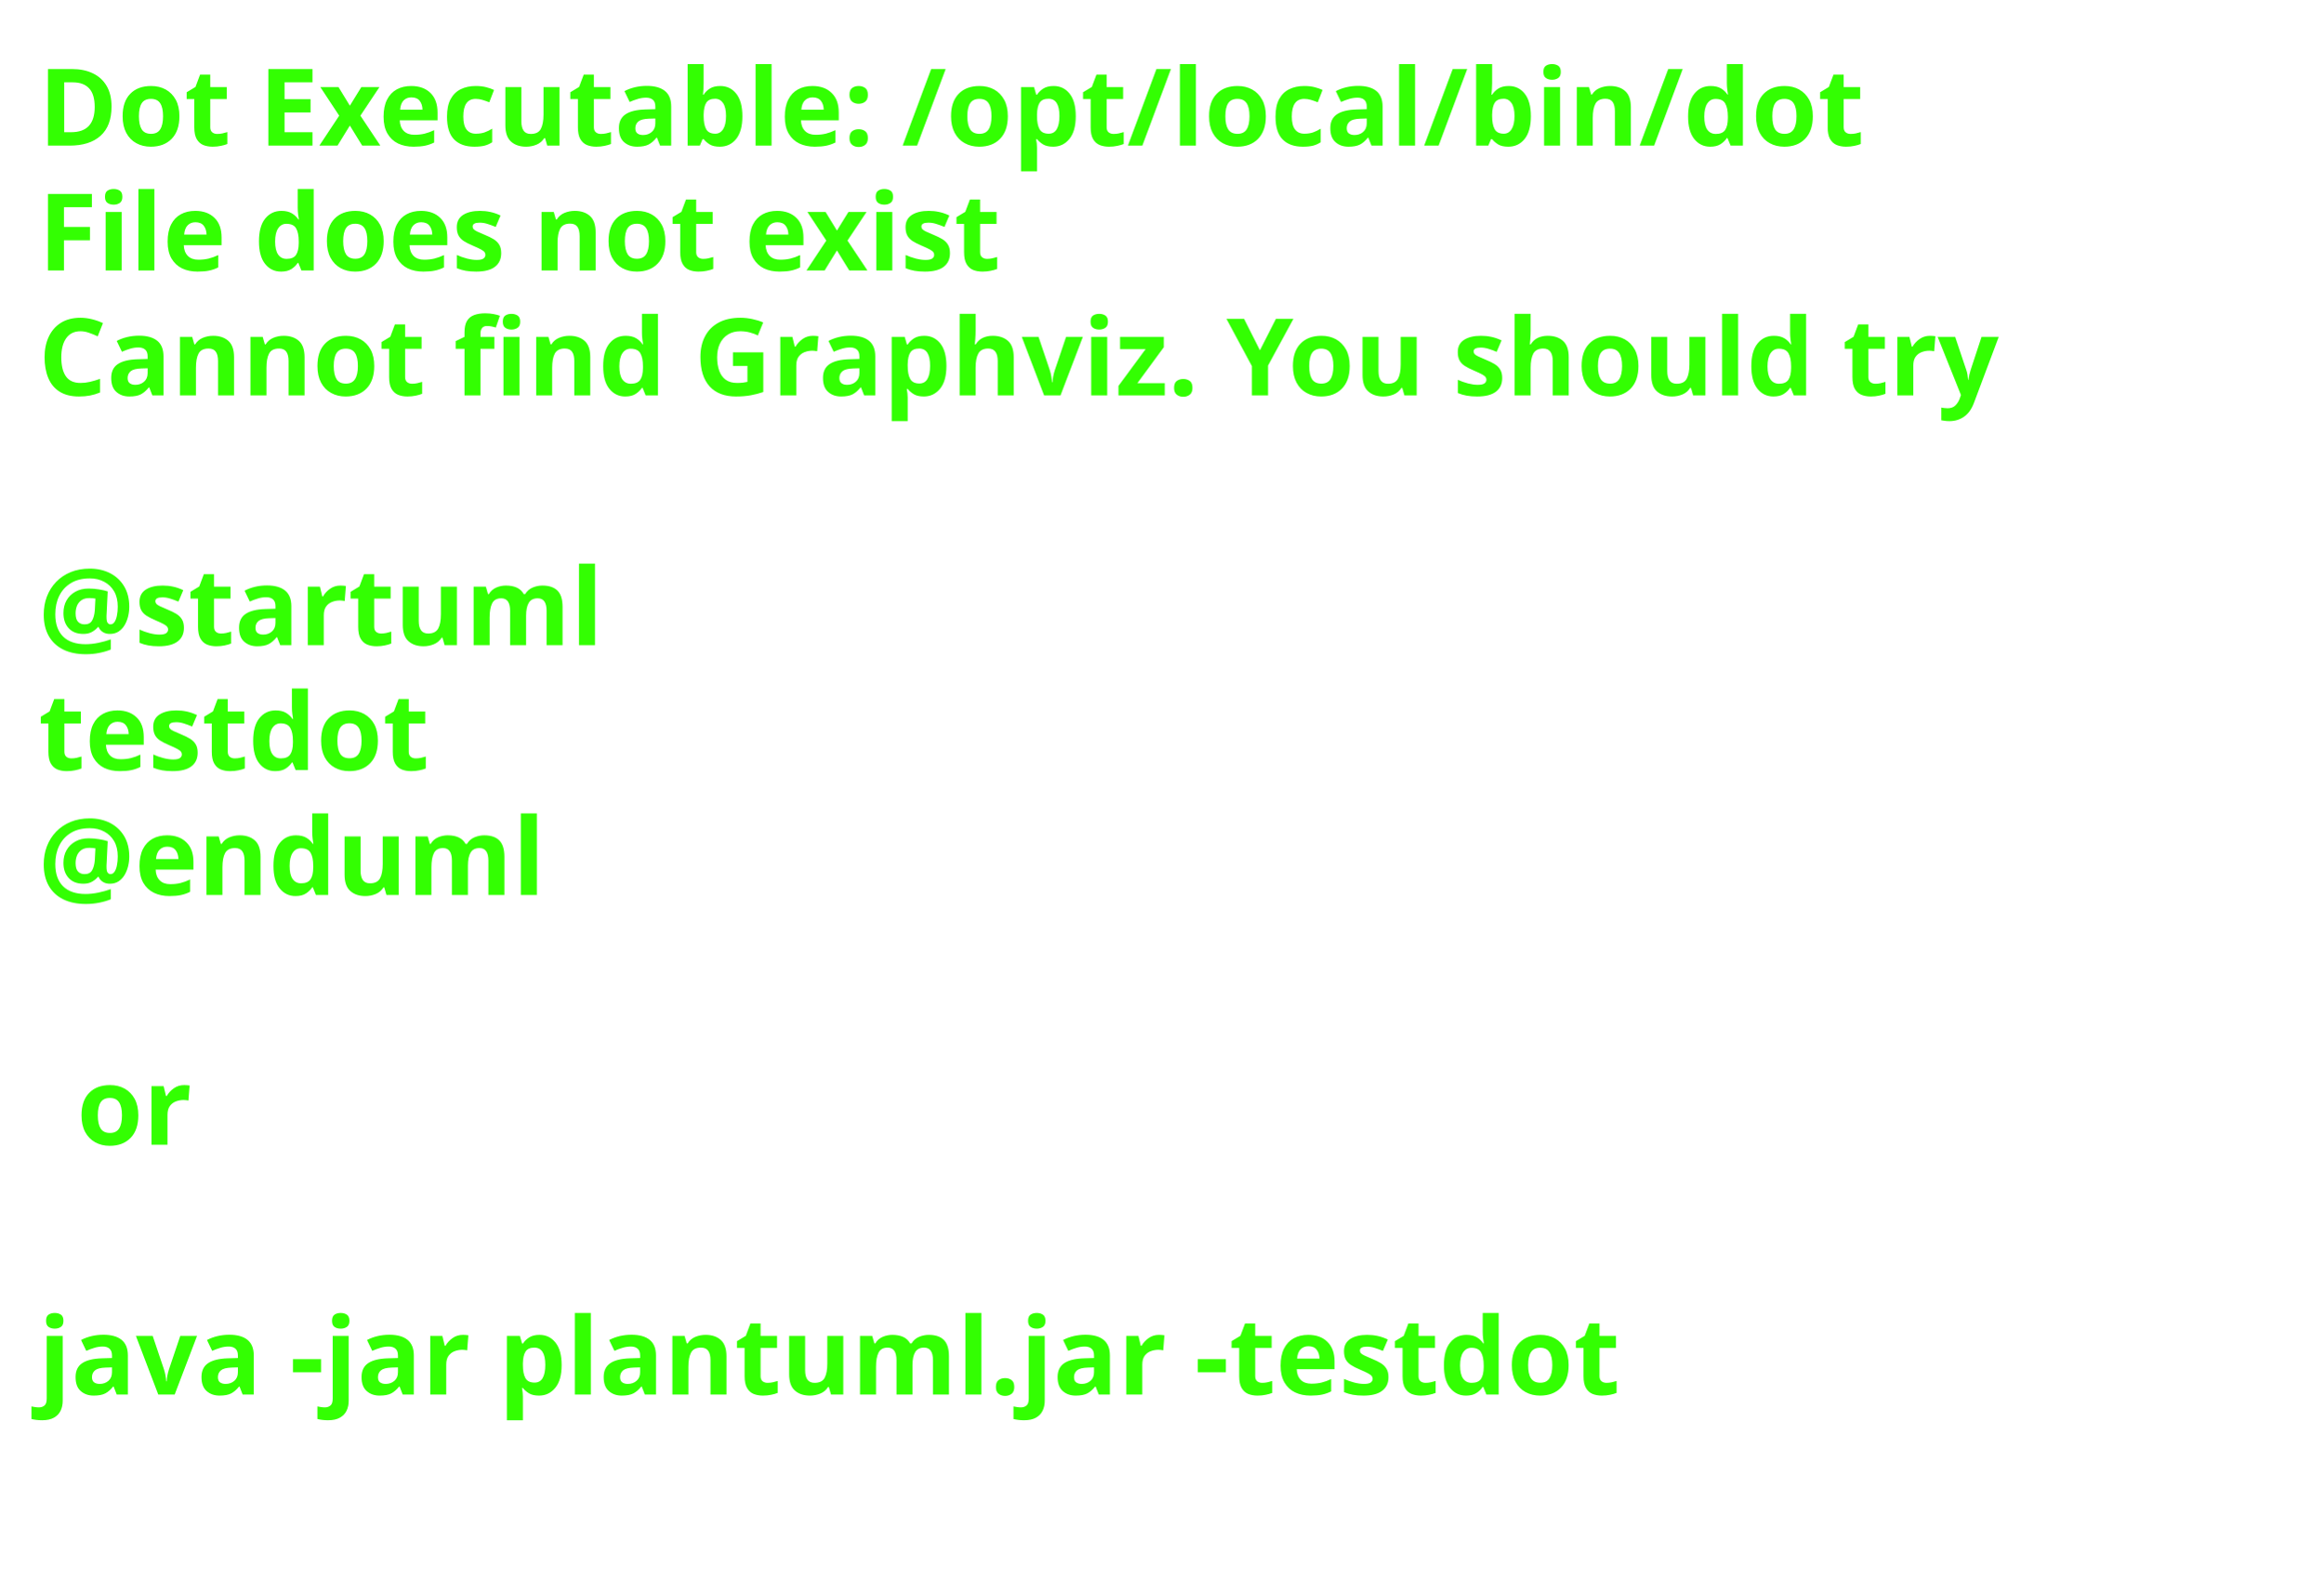
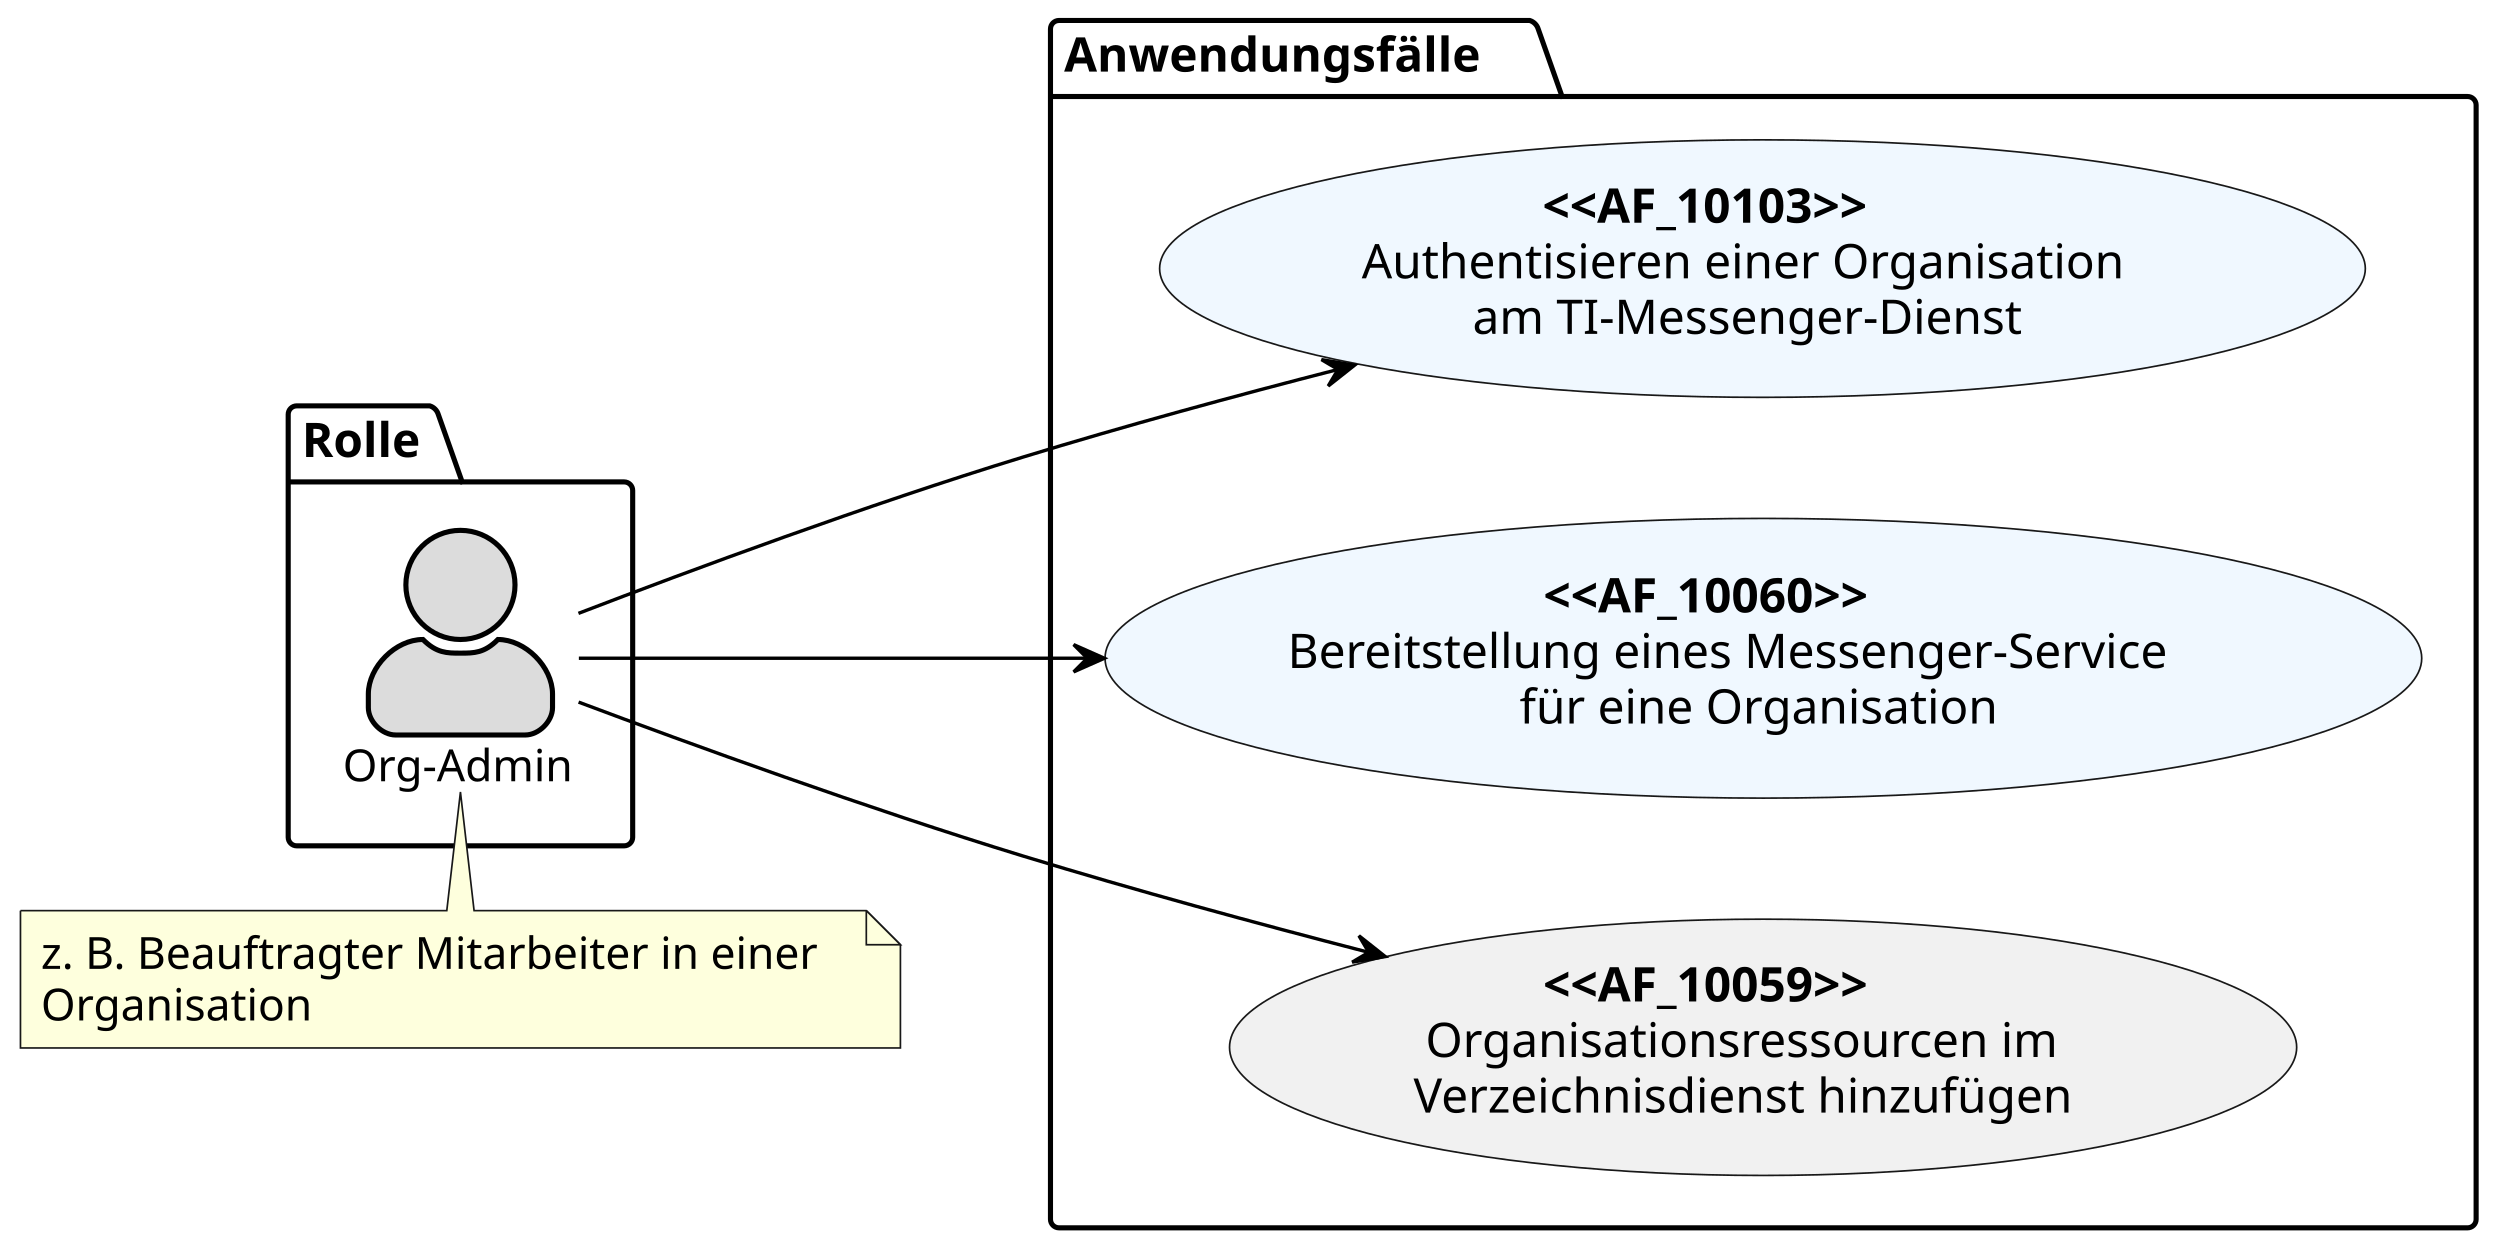
- <svg xmlns="http://www.w3.org/2000/svg" contentStyleType="text/css" height="412px" preserveAspectRatio="none" style="width:606px;height:412px;background:#FFFFFF;" version="1.1" viewBox="0 0 606 412" width="606px" zoomAndPan="magnify">
+ <svg xmlns="http://www.w3.org/2000/svg" contentStyleType="text/css" height="734px" preserveAspectRatio="none" style="width:1466px;height:734px;background:#FFFFFF;" version="1.1" viewBox="0 0 1466 734" width="1466px" zoomAndPan="magnify">
  <defs />
  <g>
-     <text fill="#33FF02" font-family="sans-serif" font-size="28" font-weight="bold" lengthAdjust="spacing" textLength="522" x="10" y="38">Dot Executable: /opt/local/bin/dot</text>
-     <text fill="#33FF02" font-family="sans-serif" font-size="28" font-weight="bold" lengthAdjust="spacing" textLength="290" x="10" y="70.594">File does not exist</text>
-     <text fill="#33FF02" font-family="sans-serif" font-size="28" font-weight="bold" lengthAdjust="spacing" textLength="582" x="10" y="103.188">Cannot find Graphviz. You should try</text>
-     <text fill="#33FF02" font-family="sans-serif" font-size="28" font-weight="bold" lengthAdjust="spacing" textLength="10" x="10" y="135.781"> </text>
-     <text fill="#33FF02" font-family="sans-serif" font-size="28" font-weight="bold" lengthAdjust="spacing" textLength="158" x="10" y="168.375">@startuml</text>
-     <text fill="#33FF02" font-family="sans-serif" font-size="28" font-weight="bold" lengthAdjust="spacing" textLength="114" x="10" y="200.969">testdot</text>
-     <text fill="#33FF02" font-family="sans-serif" font-size="28" font-weight="bold" lengthAdjust="spacing" textLength="144" x="10" y="233.562">@enduml</text>
-     <text fill="#33FF02" font-family="sans-serif" font-size="28" font-weight="bold" lengthAdjust="spacing" textLength="10" x="10" y="266.156"> </text>
-     <text fill="#33FF02" font-family="sans-serif" font-size="28" font-weight="bold" lengthAdjust="spacing" textLength="34" x="20" y="298.75">or</text>
-     <text fill="#33FF02" font-family="sans-serif" font-size="28" font-weight="bold" lengthAdjust="spacing" textLength="10" x="10" y="331.344"> </text>
-     <text fill="#33FF02" font-family="sans-serif" font-size="28" font-weight="bold" lengthAdjust="spacing" textLength="454" x="10" y="363.938">java -jar plantuml.jar -testdot</text>
-     <text fill="#33FF02" font-family="sans-serif" font-size="28" font-weight="bold" lengthAdjust="spacing" textLength="10" x="10" y="396.531"> </text>
+     <g id="cluster_Rolle">
+       <path d="M174,238 L252,238 A7.5,7.5 0 0 1 257,243 L271,282.594 L366,282.594 A5,5 0 0 1 371,287.594 L371,491 A5,5 0 0 1 366,496 L174,496 A5,5 0 0 1 169,491 L169,243 A5,5 0 0 1 174,238 " style="stroke:#000000;stroke-width:3.0;fill:none;" />
+       <line style="stroke:#000000;stroke-width:3.0;fill:none;" x1="169" x2="271" y1="282.594" y2="282.594" />
+       <text fill="#000000" font-family="sans-serif" font-size="28" font-weight="bold" lengthAdjust="spacing" textLength="76" x="177" y="267.99">Rolle</text>
+     </g>
+     <g id="cluster_Anwendungsfälle">
+       <path d="M621,12 L897,12 A7.5,7.5 0 0 1 902,17 L916,56.594 L1447,56.594 A5,5 0 0 1 1452,61.594 L1452,715 A5,5 0 0 1 1447,720 L621,720 A5,5 0 0 1 616,715 L616,17 A5,5 0 0 1 621,12 " style="stroke:#000000;stroke-width:3.0;fill:none;" />
+       <line style="stroke:#000000;stroke-width:3.0;fill:none;" x1="616" x2="916" y1="56.594" y2="56.594" />
+       <text fill="#000000" font-family="sans-serif" font-size="28" font-weight="bold" lengthAdjust="spacing" textLength="274" x="624" y="41.99">Anwendungsfälle</text>
+     </g>
+     <g id="elem_oa">
+       <ellipse cx="270" cy="343" fill="#DCDCDC" rx="32" ry="32" style="stroke:#000000;stroke-width:3.0;" />
+       <path d="M270,383 C278,383 284,383 292,375 C308,375 324,391 324,407 L324,415 C324,423 316,431 308,431 L232,431 C224,431 216,423 216,415 L216,407 C216,391 232,375 248,375 C256,383 262,383 270,383 " fill="#DCDCDC" style="stroke:#000000;stroke-width:3.0;" />
+       <text fill="#000000" font-family="Aapex" font-size="26" lengthAdjust="spacing" textLength="138" x="201" y="458.134">Org-Admin</text>
+     </g>
+     <g id="elem_UC1">
+       <ellipse cx="1033.514" cy="157.503" fill="#F0F8FF" rx="353.514" ry="75.503" style="stroke:#181818;stroke-width:1.0;" />
+       <text fill="#000000" font-family="sans-serif" font-size="28" font-weight="bold" lengthAdjust="spacing" textLength="250" x="904.514" y="130.602">&lt;&lt;AF_10103&gt;&gt;</text>
+       <text fill="#000000" font-family="sans-serif" font-size="28" lengthAdjust="spacing" textLength="8" x="1154.514" y="130.602"> </text>
+       <text fill="#000000" font-family="sans-serif" font-size="28" lengthAdjust="spacing" textLength="462" x="798.514" y="163.196">Authentisieren einer Organisation</text>
+       <text fill="#000000" font-family="sans-serif" font-size="28" lengthAdjust="spacing" textLength="340" x="863.514" y="195.79">am TI-Messenger-Dienst</text>
+     </g>
+     <g id="elem_UC2">
+       <ellipse cx="1034.05" cy="386.01" fill="#F0F8FF" rx="386.05" ry="82.01" style="stroke:#181818;stroke-width:1.0;" />
+       <text fill="#000000" font-family="sans-serif" font-size="28" font-weight="bold" lengthAdjust="spacing" textLength="250" x="905.05" y="359.11">&lt;&lt;AF_10060&gt;&gt;</text>
+       <text fill="#000000" font-family="sans-serif" font-size="28" lengthAdjust="spacing" textLength="8" x="1155.05" y="359.11"> </text>
+       <text fill="#000000" font-family="sans-serif" font-size="28" lengthAdjust="spacing" textLength="550" x="755.05" y="391.703">Bereitstellung eines Messenger-Service</text>
+       <text fill="#000000" font-family="sans-serif" font-size="28" lengthAdjust="spacing" textLength="286" x="891.05" y="424.297">für eine Organisation</text>
+     </g>
+     <g id="elem_UC3">
+       <ellipse cx="1033.884" cy="614.142" fill="#F1F1F1" rx="312.884" ry="75.142" style="stroke:#181818;stroke-width:1.0;" />
+       <text fill="#000000" font-family="sans-serif" font-size="28" font-weight="bold" lengthAdjust="spacing" textLength="250" x="904.884" y="587.241">&lt;&lt;AF_10059&gt;&gt;</text>
+       <text fill="#000000" font-family="sans-serif" font-size="28" lengthAdjust="spacing" textLength="8" x="1154.884" y="587.241"> </text>
+       <text fill="#000000" font-family="sans-serif" font-size="28" lengthAdjust="spacing" textLength="388" x="835.884" y="619.835">Organisationsressourcen im</text>
+       <text fill="#000000" font-family="sans-serif" font-size="28" lengthAdjust="spacing" textLength="410" x="828.884" y="652.429">Verzeichnisdienst hinzufügen</text>
+     </g>
+     <g id="elem_GMN12">
+       <path d="M12,534 L12,614.531 A0,0 0 0 0 12,614.531 L528,614.531 A0,0 0 0 0 528,614.531 L528,554 L508,534 L278,534 L270,464.42 L262,534 L12,534 A0,0 0 0 0 12,534 " fill="#FEFFDD" style="stroke:#181818;stroke-width:1.0;" />
+       <path d="M508,534 L508,554 L528,554 L508,534 " fill="#FEFFDD" style="stroke:#181818;stroke-width:1.0;" />
+       <text fill="#000000" font-family="sans-serif" font-size="26" lengthAdjust="spacing" textLength="474" x="24" y="568.134">z. B. Beauftragter Mitarbeiter in einer</text>
+       <text fill="#000000" font-family="sans-serif" font-size="26" lengthAdjust="spacing" textLength="162" x="24" y="598.399">Organisation</text>
+     </g>
+     <g id="link_oa_UC1">
+       <path d="M339.2,359.68 C405.06,334.4 508.58,296.02 600,268 C659.36,249.82 723.92,232.22 784.62,216.64 " fill="none" id="oa-to-UC1" style="stroke:#000000;stroke-width:2.0;" />
+       <polygon fill="#000000" points="794.32,214.16,774.899,210.872,784.632,216.639,778.865,226.372,794.32,214.16" style="stroke:#000000;stroke-width:2.0;" />
+     </g>
+     <g id="link_oa_UC2">
+       <path d="M339.44,386 C408.56,386 521.94,386 637.14,386 " fill="none" id="oa-to-UC2" style="stroke:#000000;stroke-width:2.0;" />
+       <polygon fill="#000000" points="647.58,386,629.58,378,637.58,386,629.58,394,647.58,386" style="stroke:#000000;stroke-width:2.0;" />
+     </g>
+     <g id="link_oa_UC3">
+       <path d="M339.28,411.72 C405.18,436.44 508.74,474.08 600,502 C665.06,521.9 736.3,541.32 801.84,558.26 " fill="none" id="oa-to-UC3" style="stroke:#000000;stroke-width:2.0;" />
+       <polygon fill="#000000" points="812.32,560.94,796.874,548.717,802.634,558.454,792.896,564.214,812.32,560.94" style="stroke:#000000;stroke-width:2.0;" />
+     </g>
  </g>
</svg>
